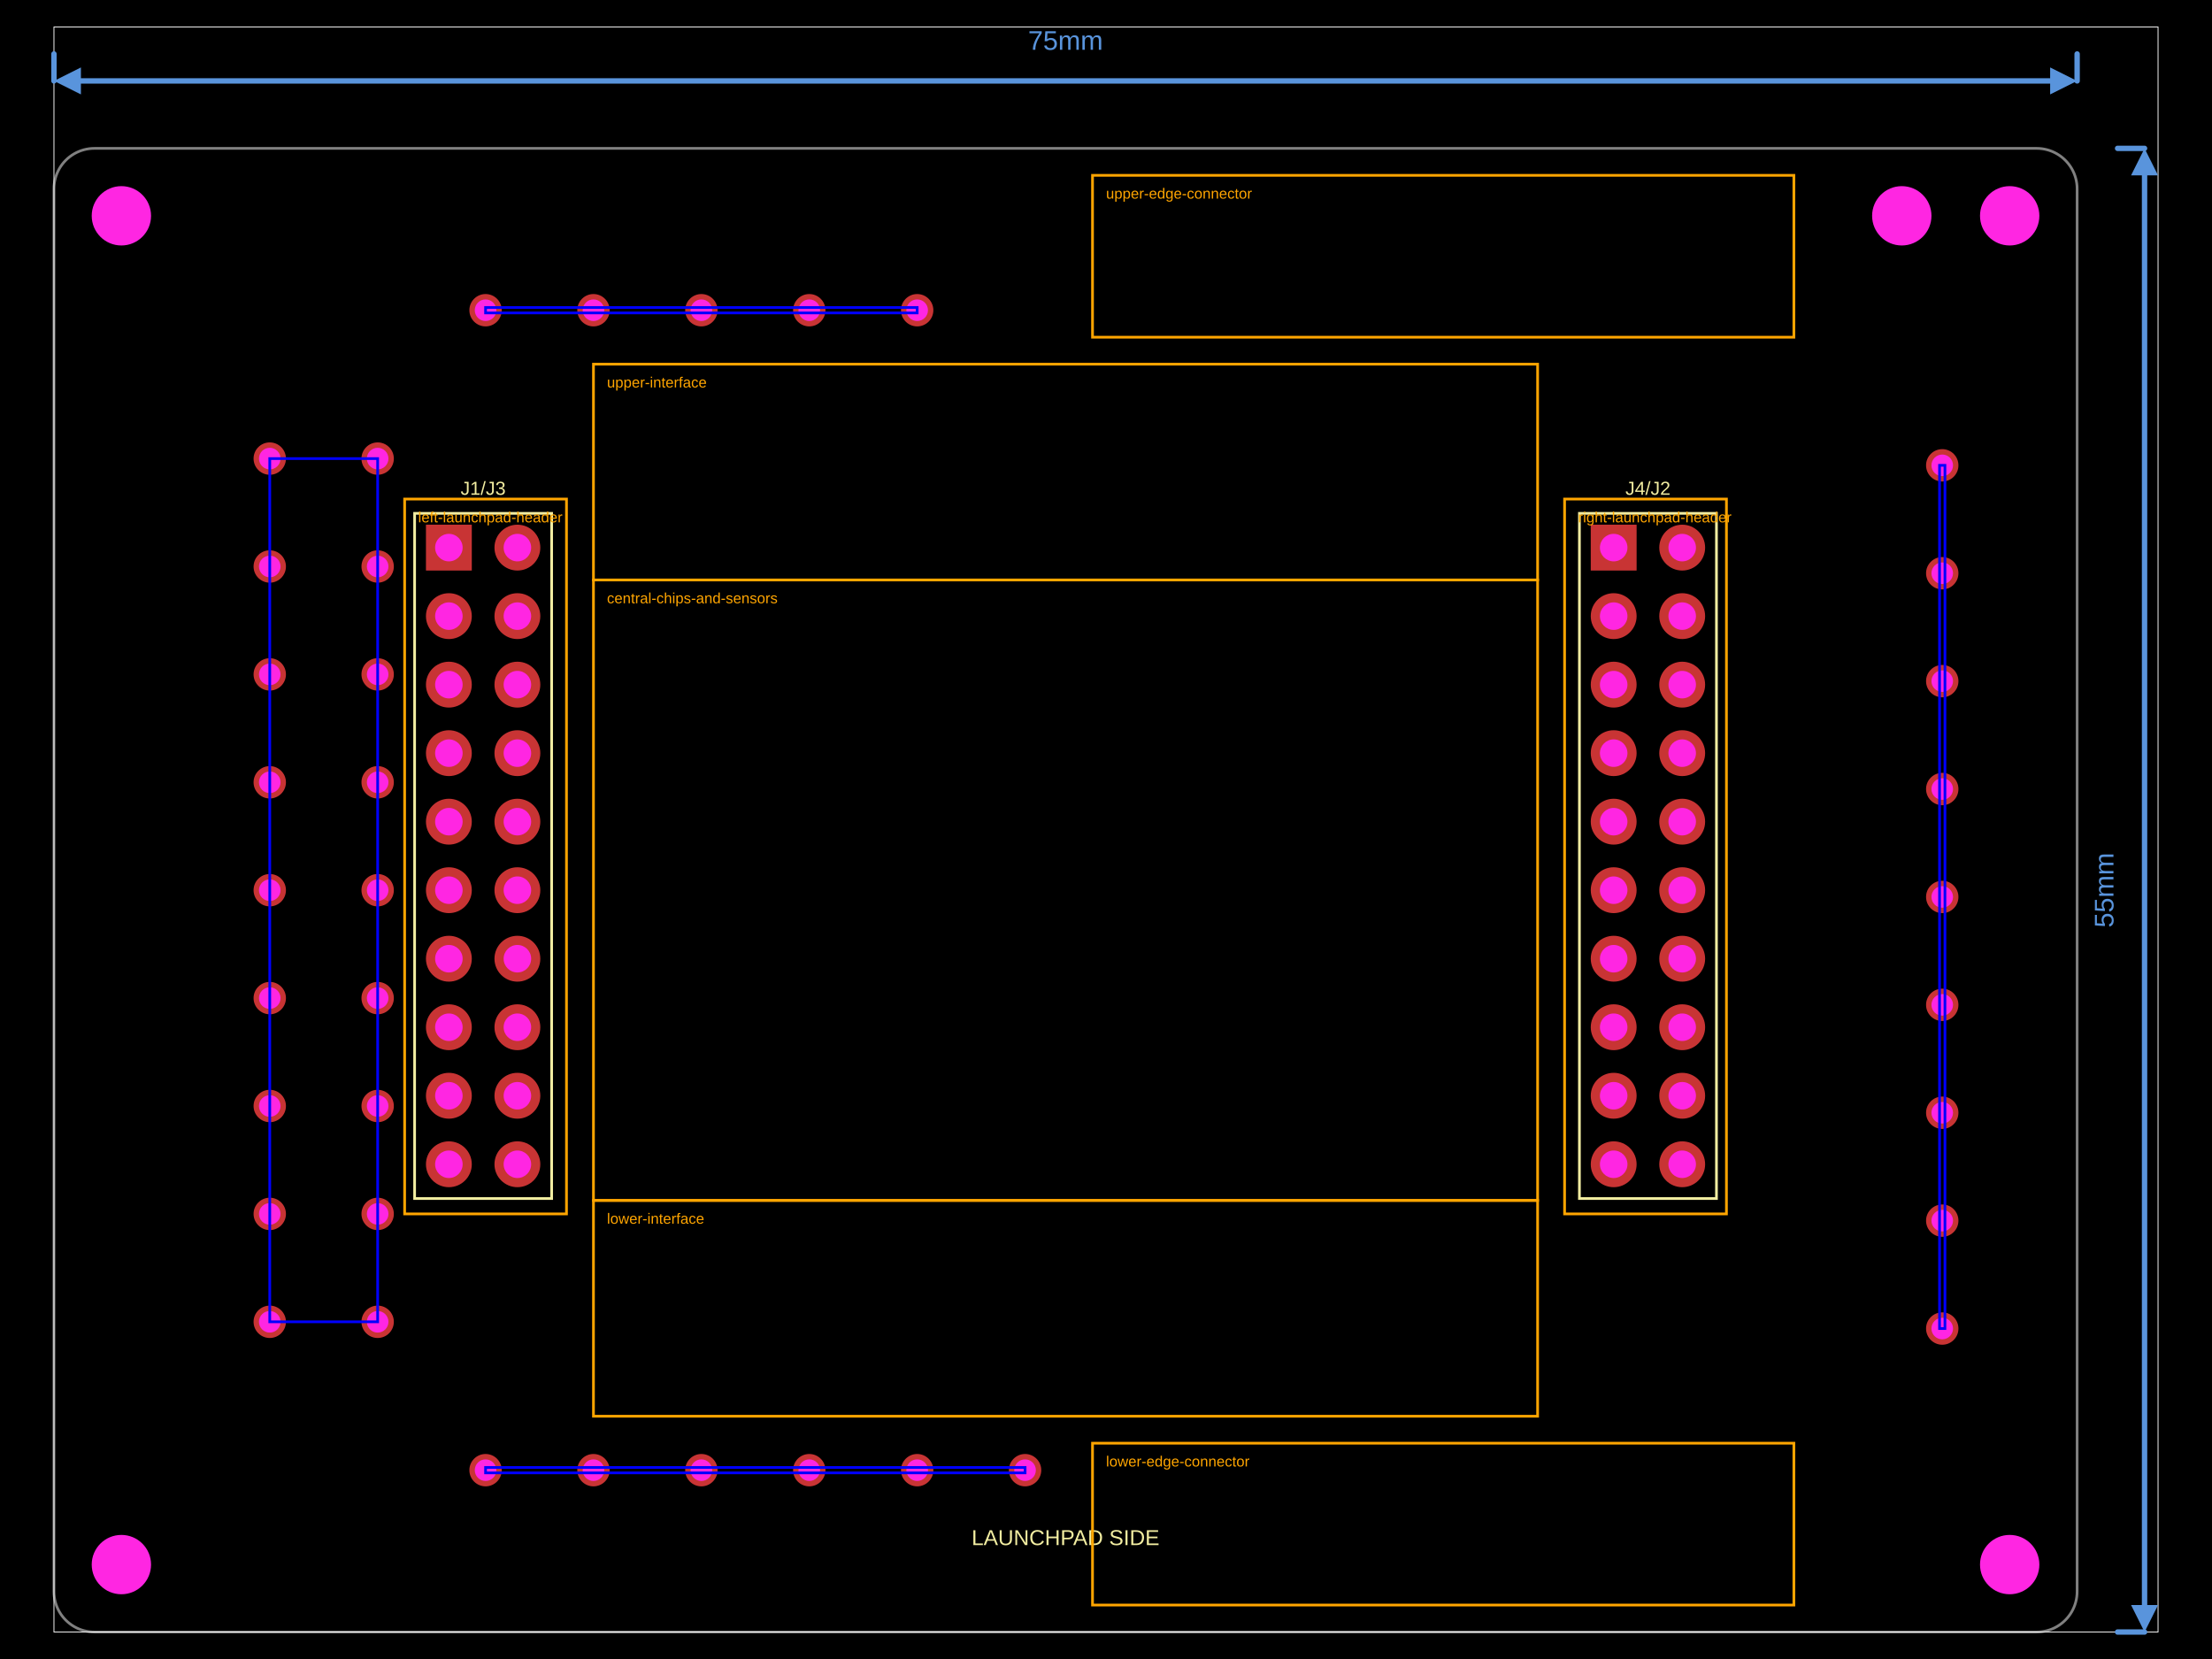
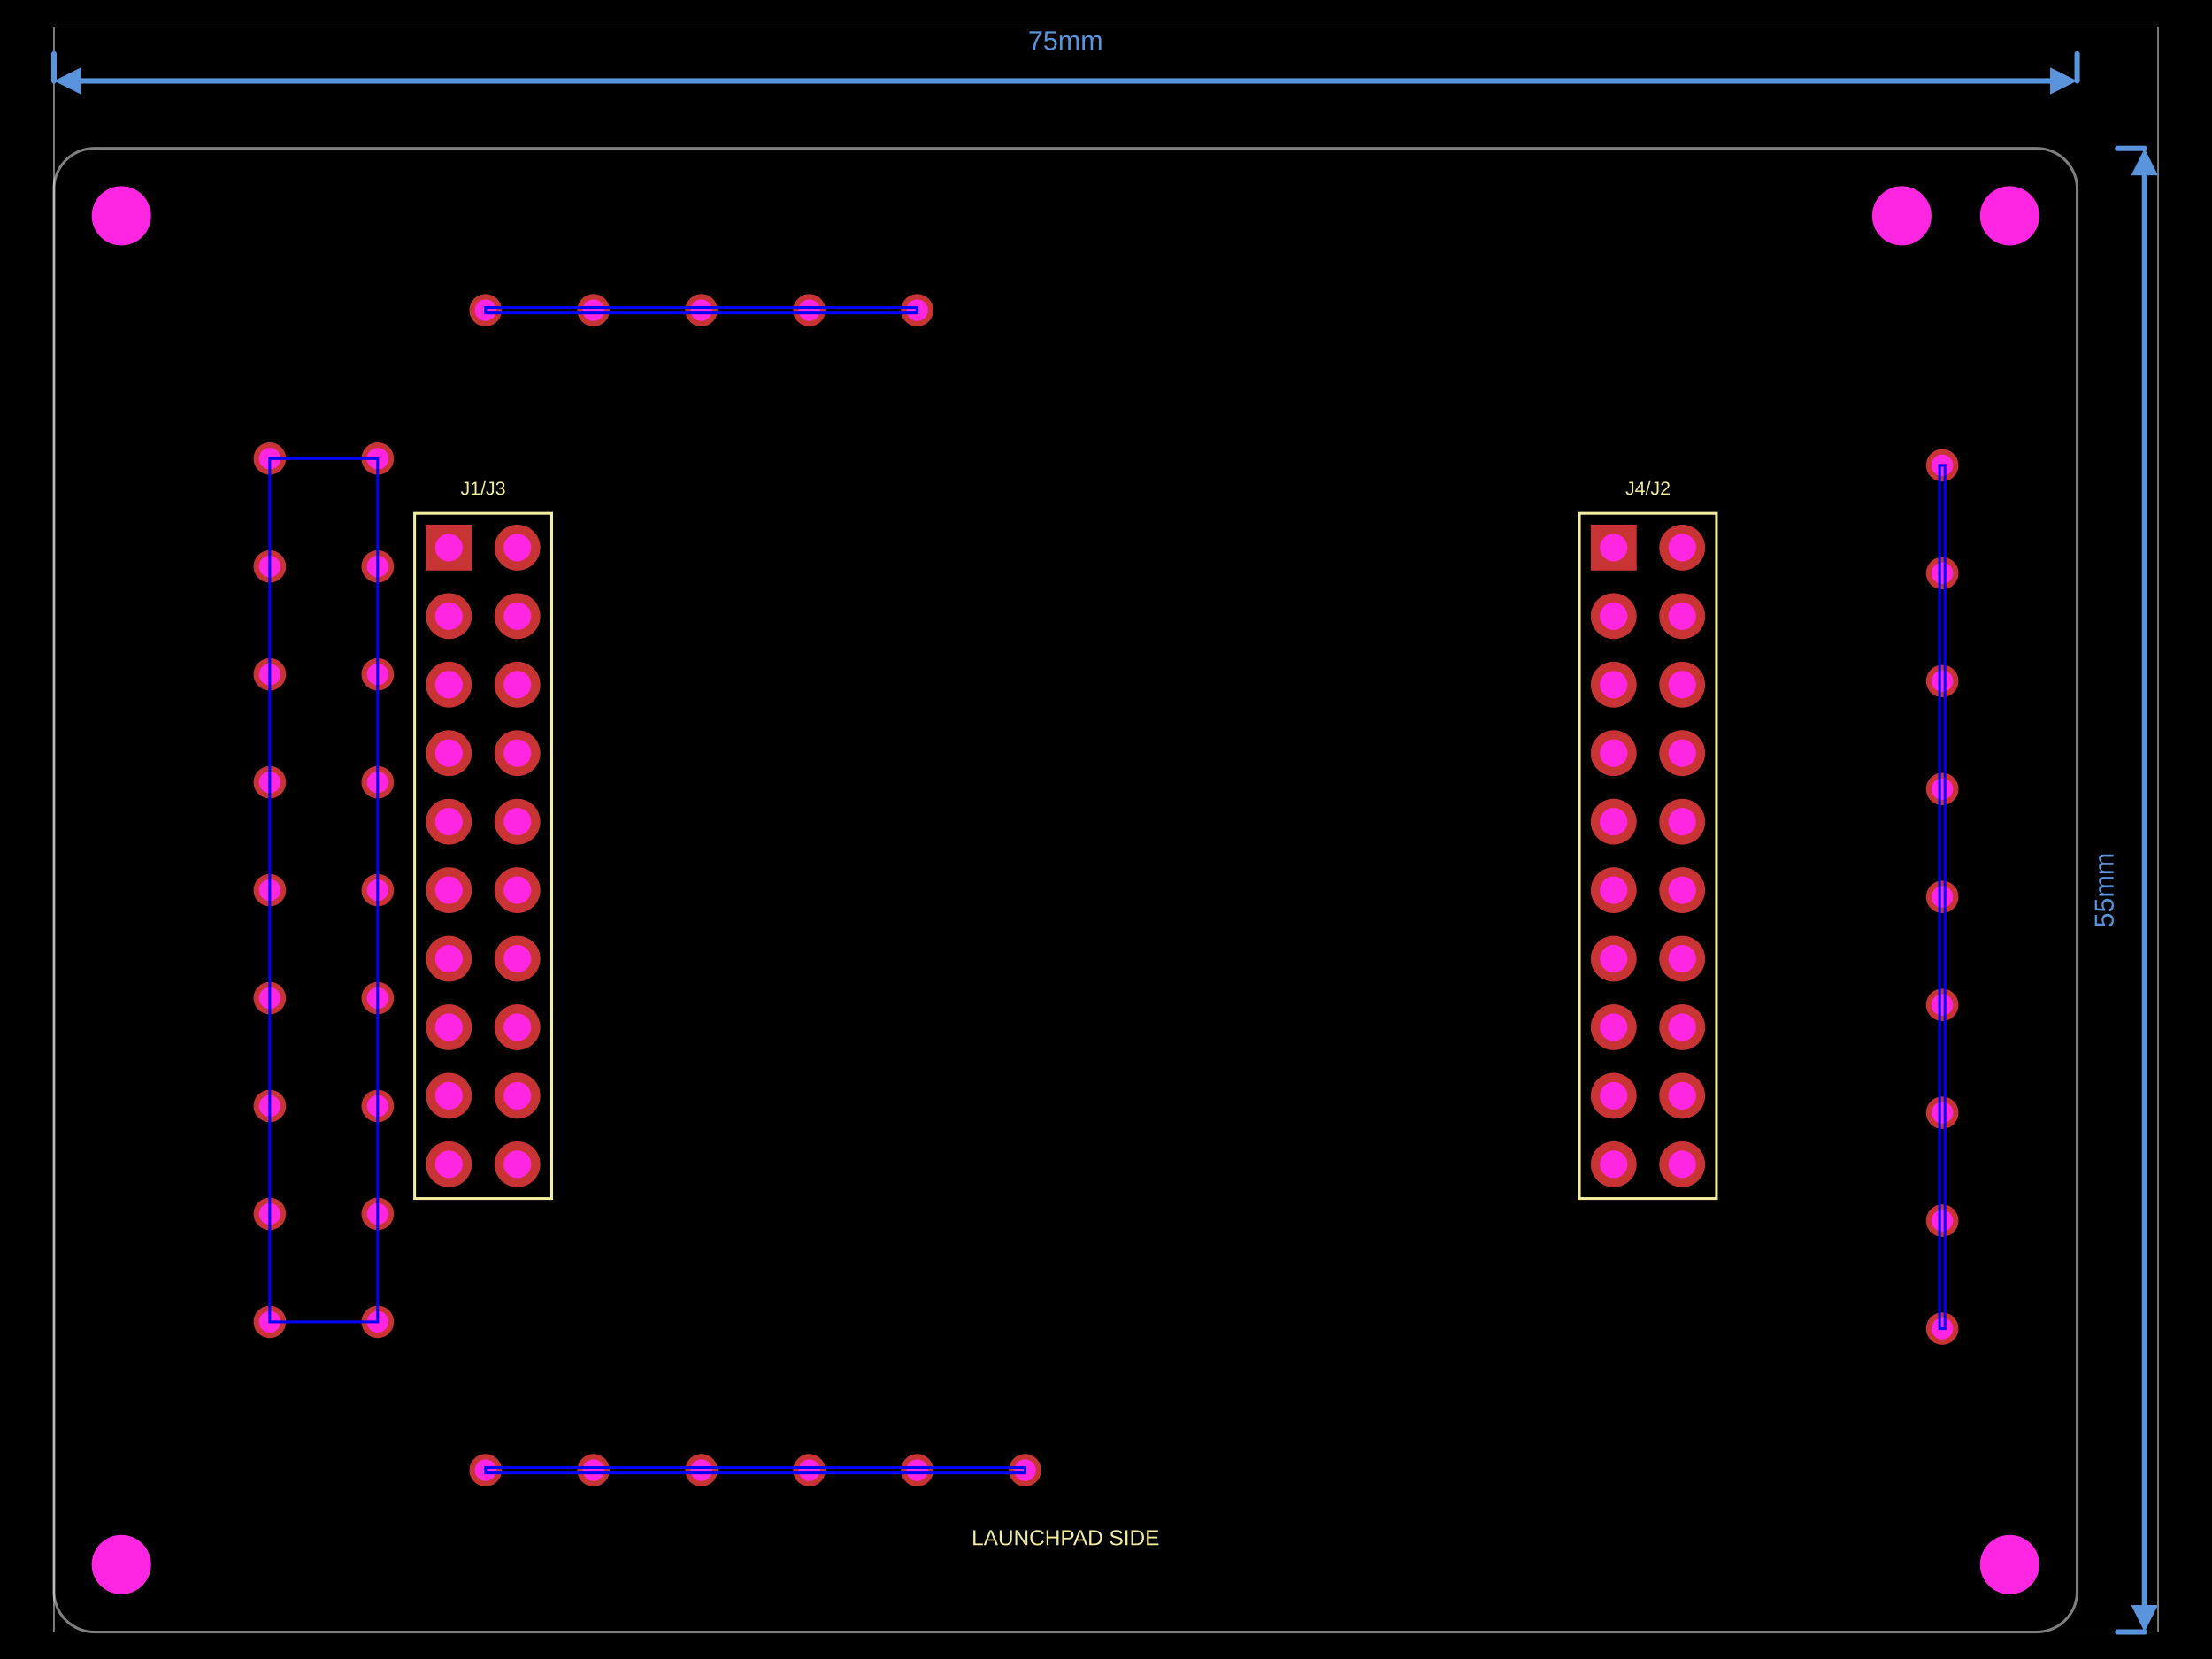
<svg xmlns="http://www.w3.org/2000/svg" width="800" height="600">
  <style />
  <rect class="boundary" x="0" y="0" fill="#000" width="800" height="600" data-type="pcb_background" data-pcb-layer="global" />
  <rect class="pcb-boundary" fill="none" stroke="#fff" stroke-width="0.3" x="19.512" y="9.756" width="760.976" height="580.488" data-type="pcb_boundary" data-pcb-layer="global" />
  <path class="pcb-board" d="M 34.146 590.244 L 736.585 590.244 L 737.542 590.213 L 738.496 590.119 L 739.44 589.963 L 740.373 589.745 L 741.289 589.467 L 742.186 589.13 L 743.058 588.735 L 743.902 588.283 L 744.716 587.778 L 745.494 587.22 L 746.234 586.612 L 746.933 585.958 L 747.588 585.259 L 748.195 584.518 L 748.753 583.74 L 749.259 582.927 L 749.71 582.082 L 750.106 581.21 L 750.443 580.314 L 750.721 579.397 L 750.938 578.465 L 751.094 577.52 L 751.188 576.567 L 751.22 575.61 L 751.22 68.293 L 751.188 67.336 L 751.094 66.383 L 750.938 65.438 L 750.721 64.505 L 750.443 63.589 L 750.106 62.692 L 749.71 61.82 L 749.259 60.976 L 748.753 60.162 L 748.195 59.384 L 747.588 58.644 L 746.933 57.945 L 746.234 57.29 L 745.494 56.683 L 744.716 56.125 L 743.902 55.619 L 743.058 55.168 L 742.186 54.772 L 741.289 54.435 L 740.373 54.157 L 739.44 53.94 L 738.496 53.784 L 737.542 53.69 L 736.585 53.659 L 34.146 53.659 L 33.189 53.69 L 32.236 53.784 L 31.291 53.94 L 30.359 54.157 L 29.442 54.435 L 28.546 54.772 L 27.674 55.168 L 26.829 55.619 L 26.016 56.125 L 25.238 56.683 L 24.497 57.29 L 23.798 57.945 L 23.144 58.644 L 22.536 59.384 L 21.978 60.162 L 21.473 60.976 L 21.021 61.82 L 20.626 62.692 L 20.289 63.589 L 20.011 64.505 L 19.793 65.438 L 19.637 66.383 L 19.544 67.336 L 19.512 68.293 L 19.512 575.61 L 19.544 576.567 L 19.637 577.52 L 19.793 578.465 L 20.011 579.397 L 20.289 580.314 L 20.626 581.21 L 21.021 582.082 L 21.473 582.927 L 21.978 583.74 L 22.536 584.518 L 23.144 585.259 L 23.798 585.958 L 24.497 586.612 L 25.238 587.22 L 26.016 587.778 L 26.829 588.283 L 27.674 588.735 L 28.546 589.13 L 29.442 589.467 L 30.359 589.745 L 31.291 589.963 L 32.236 590.119 L 33.189 590.213 L 34.146 590.244 Z" fill="none" stroke="rgba(255, 255, 255, 0.5)" stroke-width="0.976" data-type="pcb_board" data-pcb-layer="board" />
  <rect x="149.951" y="185.659" width="49.561" height="247.805" class="pcb-silkscreen-rect pcb-silkscreen-top" data-pcb-silkscreen-rect-id="pcb_silkscreen_rect_0" data-type="pcb_silkscreen_rect" data-pcb-layer="top" fill="none" stroke="#f2eda1" stroke-width="0.976" />
  <circle cx="162.341" cy="198.049" r="2.927" class="pcb-silkscreen-circle pcb-silkscreen-top" fill="none" stroke="#f2eda1" stroke-width="0.976" data-pcb-silkscreen-circle-id="pcb_silkscreen_circle_0" data-type="pcb_silkscreen_circle" data-pcb-layer="top" />
  <rect x="571.22" y="185.659" width="49.561" height="247.805" class="pcb-silkscreen-rect pcb-silkscreen-top" data-pcb-silkscreen-rect-id="pcb_silkscreen_rect_1" data-type="pcb_silkscreen_rect" data-pcb-layer="top" fill="none" stroke="#f2eda1" stroke-width="0.976" />
  <circle cx="583.61" cy="198.049" r="2.927" class="pcb-silkscreen-circle pcb-silkscreen-top" fill="none" stroke="#f2eda1" stroke-width="0.976" data-pcb-silkscreen-circle-id="pcb_silkscreen_circle_1" data-type="pcb_silkscreen_circle" data-pcb-layer="top" />
  <text x="0" y="0" dx="0" dy="0" fill="#f2eda1" font-family="Arial, sans-serif" font-size="7.805" text-anchor="middle" dominant-baseline="central" transform="matrix(1,0,0,1,385.3659,556.0976)" class="pcb-silkscreen-text pcb-silkscreen-top" data-pcb-silkscreen-text-id="pcb_silkscreen_text_0" stroke="none" data-type="pcb_silkscreen_text" data-pcb-layer="top">LAUNCHPAD SIDE</text>
  <text x="0" y="0" dx="0" dy="0" fill="#f2eda1" font-family="Arial, sans-serif" font-size="6.829" text-anchor="middle" dominant-baseline="central" transform="matrix(1,0,0,1,174.7317,176.5854)" class="pcb-silkscreen-text pcb-silkscreen-top" data-pcb-silkscreen-text-id="pcb_silkscreen_text_1" stroke="none" data-type="pcb_silkscreen_text" data-pcb-layer="top">J1/J3</text>
  <text x="0" y="0" dx="0" dy="0" fill="#f2eda1" font-family="Arial, sans-serif" font-size="6.829" text-anchor="middle" dominant-baseline="central" transform="matrix(1,0,0,1,596,176.5854)" class="pcb-silkscreen-text pcb-silkscreen-top" data-pcb-silkscreen-text-id="pcb_silkscreen_text_2" stroke="none" data-type="pcb_silkscreen_text" data-pcb-layer="top">J4/J2</text>
  <g data-type="pcb_plated_hole" data-pcb-layer="through" data-pad-name="J_LAUNCHPAD_LEFT.J1_1">
    <rect class="pcb-hole-outer-pad" fill="rgb(200, 52, 52)" x="154.049" y="189.756" width="16.585" height="16.585" data-type="pcb_plated_hole" data-pcb-layer="top" />
    <circle class="pcb-hole-inner" fill="#FF26E2" cx="162.341" cy="198.049" r="4.976" data-type="pcb_plated_hole_drill" data-pcb-layer="drill" />
  </g>
  <g data-type="pcb_plated_hole" data-pcb-layer="through" data-pad-name="J_LAUNCHPAD_LEFT.J3_1">
    <circle class="pcb-hole-outer" fill="rgb(200, 52, 52)" cx="187.122" cy="198.049" r="8.293" data-type="pcb_plated_hole" data-pcb-layer="top" />
    <circle class="pcb-hole-inner" fill="#FF26E2" cx="187.122" cy="198.049" r="4.976" data-type="pcb_plated_hole_drill" data-pcb-layer="drill" />
  </g>
  <g data-type="pcb_plated_hole" data-pcb-layer="through" data-pad-name="J_LAUNCHPAD_LEFT.J1_2">
    <circle class="pcb-hole-outer" fill="rgb(200, 52, 52)" cx="162.341" cy="222.829" r="8.293" data-type="pcb_plated_hole" data-pcb-layer="top" />
    <circle class="pcb-hole-inner" fill="#FF26E2" cx="162.341" cy="222.829" r="4.976" data-type="pcb_plated_hole_drill" data-pcb-layer="drill" />
  </g>
  <g data-type="pcb_plated_hole" data-pcb-layer="through" data-pad-name="J_LAUNCHPAD_LEFT.J3_2">
    <circle class="pcb-hole-outer" fill="rgb(200, 52, 52)" cx="187.122" cy="222.829" r="8.293" data-type="pcb_plated_hole" data-pcb-layer="top" />
    <circle class="pcb-hole-inner" fill="#FF26E2" cx="187.122" cy="222.829" r="4.976" data-type="pcb_plated_hole_drill" data-pcb-layer="drill" />
  </g>
  <g data-type="pcb_plated_hole" data-pcb-layer="through" data-pad-name="J_LAUNCHPAD_LEFT.J1_3">
    <circle class="pcb-hole-outer" fill="rgb(200, 52, 52)" cx="162.341" cy="247.61" r="8.293" data-type="pcb_plated_hole" data-pcb-layer="top" />
    <circle class="pcb-hole-inner" fill="#FF26E2" cx="162.341" cy="247.61" r="4.976" data-type="pcb_plated_hole_drill" data-pcb-layer="drill" />
  </g>
  <g data-type="pcb_plated_hole" data-pcb-layer="through" data-pad-name="J_LAUNCHPAD_LEFT.J3_3">
    <circle class="pcb-hole-outer" fill="rgb(200, 52, 52)" cx="187.122" cy="247.61" r="8.293" data-type="pcb_plated_hole" data-pcb-layer="top" />
    <circle class="pcb-hole-inner" fill="#FF26E2" cx="187.122" cy="247.61" r="4.976" data-type="pcb_plated_hole_drill" data-pcb-layer="drill" />
  </g>
  <g data-type="pcb_plated_hole" data-pcb-layer="through" data-pad-name="J_LAUNCHPAD_LEFT.J1_4">
    <circle class="pcb-hole-outer" fill="rgb(200, 52, 52)" cx="162.341" cy="272.39" r="8.293" data-type="pcb_plated_hole" data-pcb-layer="top" />
    <circle class="pcb-hole-inner" fill="#FF26E2" cx="162.341" cy="272.39" r="4.976" data-type="pcb_plated_hole_drill" data-pcb-layer="drill" />
  </g>
  <g data-type="pcb_plated_hole" data-pcb-layer="through" data-pad-name="J_LAUNCHPAD_LEFT.J3_4">
    <circle class="pcb-hole-outer" fill="rgb(200, 52, 52)" cx="187.122" cy="272.39" r="8.293" data-type="pcb_plated_hole" data-pcb-layer="top" />
    <circle class="pcb-hole-inner" fill="#FF26E2" cx="187.122" cy="272.39" r="4.976" data-type="pcb_plated_hole_drill" data-pcb-layer="drill" />
  </g>
  <g data-type="pcb_plated_hole" data-pcb-layer="through" data-pad-name="J_LAUNCHPAD_LEFT.J1_5">
    <circle class="pcb-hole-outer" fill="rgb(200, 52, 52)" cx="162.341" cy="297.171" r="8.293" data-type="pcb_plated_hole" data-pcb-layer="top" />
    <circle class="pcb-hole-inner" fill="#FF26E2" cx="162.341" cy="297.171" r="4.976" data-type="pcb_plated_hole_drill" data-pcb-layer="drill" />
  </g>
  <g data-type="pcb_plated_hole" data-pcb-layer="through" data-pad-name="J_LAUNCHPAD_LEFT.J3_5">
    <circle class="pcb-hole-outer" fill="rgb(200, 52, 52)" cx="187.122" cy="297.171" r="8.293" data-type="pcb_plated_hole" data-pcb-layer="top" />
    <circle class="pcb-hole-inner" fill="#FF26E2" cx="187.122" cy="297.171" r="4.976" data-type="pcb_plated_hole_drill" data-pcb-layer="drill" />
  </g>
  <g data-type="pcb_plated_hole" data-pcb-layer="through" data-pad-name="J_LAUNCHPAD_LEFT.J1_6">
    <circle class="pcb-hole-outer" fill="rgb(200, 52, 52)" cx="162.341" cy="321.951" r="8.293" data-type="pcb_plated_hole" data-pcb-layer="top" />
    <circle class="pcb-hole-inner" fill="#FF26E2" cx="162.341" cy="321.951" r="4.976" data-type="pcb_plated_hole_drill" data-pcb-layer="drill" />
  </g>
  <g data-type="pcb_plated_hole" data-pcb-layer="through" data-pad-name="J_LAUNCHPAD_LEFT.J3_6">
    <circle class="pcb-hole-outer" fill="rgb(200, 52, 52)" cx="187.122" cy="321.951" r="8.293" data-type="pcb_plated_hole" data-pcb-layer="top" />
    <circle class="pcb-hole-inner" fill="#FF26E2" cx="187.122" cy="321.951" r="4.976" data-type="pcb_plated_hole_drill" data-pcb-layer="drill" />
  </g>
  <g data-type="pcb_plated_hole" data-pcb-layer="through" data-pad-name="J_LAUNCHPAD_LEFT.J1_7">
    <circle class="pcb-hole-outer" fill="rgb(200, 52, 52)" cx="162.341" cy="346.732" r="8.293" data-type="pcb_plated_hole" data-pcb-layer="top" />
    <circle class="pcb-hole-inner" fill="#FF26E2" cx="162.341" cy="346.732" r="4.976" data-type="pcb_plated_hole_drill" data-pcb-layer="drill" />
  </g>
  <g data-type="pcb_plated_hole" data-pcb-layer="through" data-pad-name="J_LAUNCHPAD_LEFT.J3_7">
    <circle class="pcb-hole-outer" fill="rgb(200, 52, 52)" cx="187.122" cy="346.732" r="8.293" data-type="pcb_plated_hole" data-pcb-layer="top" />
    <circle class="pcb-hole-inner" fill="#FF26E2" cx="187.122" cy="346.732" r="4.976" data-type="pcb_plated_hole_drill" data-pcb-layer="drill" />
  </g>
  <g data-type="pcb_plated_hole" data-pcb-layer="through" data-pad-name="J_LAUNCHPAD_LEFT.J1_8">
    <circle class="pcb-hole-outer" fill="rgb(200, 52, 52)" cx="162.341" cy="371.512" r="8.293" data-type="pcb_plated_hole" data-pcb-layer="top" />
    <circle class="pcb-hole-inner" fill="#FF26E2" cx="162.341" cy="371.512" r="4.976" data-type="pcb_plated_hole_drill" data-pcb-layer="drill" />
  </g>
  <g data-type="pcb_plated_hole" data-pcb-layer="through" data-pad-name="J_LAUNCHPAD_LEFT.J3_8">
    <circle class="pcb-hole-outer" fill="rgb(200, 52, 52)" cx="187.122" cy="371.512" r="8.293" data-type="pcb_plated_hole" data-pcb-layer="top" />
    <circle class="pcb-hole-inner" fill="#FF26E2" cx="187.122" cy="371.512" r="4.976" data-type="pcb_plated_hole_drill" data-pcb-layer="drill" />
  </g>
  <g data-type="pcb_plated_hole" data-pcb-layer="through" data-pad-name="J_LAUNCHPAD_LEFT.J1_9">
    <circle class="pcb-hole-outer" fill="rgb(200, 52, 52)" cx="162.341" cy="396.293" r="8.293" data-type="pcb_plated_hole" data-pcb-layer="top" />
    <circle class="pcb-hole-inner" fill="#FF26E2" cx="162.341" cy="396.293" r="4.976" data-type="pcb_plated_hole_drill" data-pcb-layer="drill" />
  </g>
  <g data-type="pcb_plated_hole" data-pcb-layer="through" data-pad-name="J_LAUNCHPAD_LEFT.J3_9">
    <circle class="pcb-hole-outer" fill="rgb(200, 52, 52)" cx="187.122" cy="396.293" r="8.293" data-type="pcb_plated_hole" data-pcb-layer="top" />
    <circle class="pcb-hole-inner" fill="#FF26E2" cx="187.122" cy="396.293" r="4.976" data-type="pcb_plated_hole_drill" data-pcb-layer="drill" />
  </g>
  <g data-type="pcb_plated_hole" data-pcb-layer="through" data-pad-name="J_LAUNCHPAD_LEFT.J1_10">
    <circle class="pcb-hole-outer" fill="rgb(200, 52, 52)" cx="162.341" cy="421.073" r="8.293" data-type="pcb_plated_hole" data-pcb-layer="top" />
    <circle class="pcb-hole-inner" fill="#FF26E2" cx="162.341" cy="421.073" r="4.976" data-type="pcb_plated_hole_drill" data-pcb-layer="drill" />
  </g>
  <g data-type="pcb_plated_hole" data-pcb-layer="through" data-pad-name="J_LAUNCHPAD_LEFT.J3_10">
    <circle class="pcb-hole-outer" fill="rgb(200, 52, 52)" cx="187.122" cy="421.073" r="8.293" data-type="pcb_plated_hole" data-pcb-layer="top" />
    <circle class="pcb-hole-inner" fill="#FF26E2" cx="187.122" cy="421.073" r="4.976" data-type="pcb_plated_hole_drill" data-pcb-layer="drill" />
  </g>
  <g data-type="pcb_plated_hole" data-pcb-layer="through" data-pad-name="J_LAUNCHPAD_RIGHT.J4_20">
    <rect class="pcb-hole-outer-pad" fill="rgb(200, 52, 52)" x="575.317" y="189.756" width="16.585" height="16.585" data-type="pcb_plated_hole" data-pcb-layer="top" />
    <circle class="pcb-hole-inner" fill="#FF26E2" cx="583.61" cy="198.049" r="4.976" data-type="pcb_plated_hole_drill" data-pcb-layer="drill" />
  </g>
  <g data-type="pcb_plated_hole" data-pcb-layer="through" data-pad-name="J_LAUNCHPAD_RIGHT.J2_20">
    <circle class="pcb-hole-outer" fill="rgb(200, 52, 52)" cx="608.39" cy="198.049" r="8.293" data-type="pcb_plated_hole" data-pcb-layer="top" />
    <circle class="pcb-hole-inner" fill="#FF26E2" cx="608.39" cy="198.049" r="4.976" data-type="pcb_plated_hole_drill" data-pcb-layer="drill" />
  </g>
  <g data-type="pcb_plated_hole" data-pcb-layer="through" data-pad-name="J_LAUNCHPAD_RIGHT.J4_19">
    <circle class="pcb-hole-outer" fill="rgb(200, 52, 52)" cx="583.61" cy="222.829" r="8.293" data-type="pcb_plated_hole" data-pcb-layer="top" />
    <circle class="pcb-hole-inner" fill="#FF26E2" cx="583.61" cy="222.829" r="4.976" data-type="pcb_plated_hole_drill" data-pcb-layer="drill" />
  </g>
  <g data-type="pcb_plated_hole" data-pcb-layer="through" data-pad-name="J_LAUNCHPAD_RIGHT.J2_19">
    <circle class="pcb-hole-outer" fill="rgb(200, 52, 52)" cx="608.39" cy="222.829" r="8.293" data-type="pcb_plated_hole" data-pcb-layer="top" />
    <circle class="pcb-hole-inner" fill="#FF26E2" cx="608.39" cy="222.829" r="4.976" data-type="pcb_plated_hole_drill" data-pcb-layer="drill" />
  </g>
  <g data-type="pcb_plated_hole" data-pcb-layer="through" data-pad-name="J_LAUNCHPAD_RIGHT.J4_18">
    <circle class="pcb-hole-outer" fill="rgb(200, 52, 52)" cx="583.61" cy="247.61" r="8.293" data-type="pcb_plated_hole" data-pcb-layer="top" />
    <circle class="pcb-hole-inner" fill="#FF26E2" cx="583.61" cy="247.61" r="4.976" data-type="pcb_plated_hole_drill" data-pcb-layer="drill" />
  </g>
  <g data-type="pcb_plated_hole" data-pcb-layer="through" data-pad-name="J_LAUNCHPAD_RIGHT.J2_18">
    <circle class="pcb-hole-outer" fill="rgb(200, 52, 52)" cx="608.39" cy="247.61" r="8.293" data-type="pcb_plated_hole" data-pcb-layer="top" />
    <circle class="pcb-hole-inner" fill="#FF26E2" cx="608.39" cy="247.61" r="4.976" data-type="pcb_plated_hole_drill" data-pcb-layer="drill" />
  </g>
  <g data-type="pcb_plated_hole" data-pcb-layer="through" data-pad-name="J_LAUNCHPAD_RIGHT.J4_17">
    <circle class="pcb-hole-outer" fill="rgb(200, 52, 52)" cx="583.61" cy="272.39" r="8.293" data-type="pcb_plated_hole" data-pcb-layer="top" />
    <circle class="pcb-hole-inner" fill="#FF26E2" cx="583.61" cy="272.39" r="4.976" data-type="pcb_plated_hole_drill" data-pcb-layer="drill" />
  </g>
  <g data-type="pcb_plated_hole" data-pcb-layer="through" data-pad-name="J_LAUNCHPAD_RIGHT.J2_17">
    <circle class="pcb-hole-outer" fill="rgb(200, 52, 52)" cx="608.39" cy="272.39" r="8.293" data-type="pcb_plated_hole" data-pcb-layer="top" />
    <circle class="pcb-hole-inner" fill="#FF26E2" cx="608.39" cy="272.39" r="4.976" data-type="pcb_plated_hole_drill" data-pcb-layer="drill" />
  </g>
  <g data-type="pcb_plated_hole" data-pcb-layer="through" data-pad-name="J_LAUNCHPAD_RIGHT.J4_16">
    <circle class="pcb-hole-outer" fill="rgb(200, 52, 52)" cx="583.61" cy="297.171" r="8.293" data-type="pcb_plated_hole" data-pcb-layer="top" />
    <circle class="pcb-hole-inner" fill="#FF26E2" cx="583.61" cy="297.171" r="4.976" data-type="pcb_plated_hole_drill" data-pcb-layer="drill" />
  </g>
  <g data-type="pcb_plated_hole" data-pcb-layer="through" data-pad-name="J_LAUNCHPAD_RIGHT.J2_16">
    <circle class="pcb-hole-outer" fill="rgb(200, 52, 52)" cx="608.39" cy="297.171" r="8.293" data-type="pcb_plated_hole" data-pcb-layer="top" />
    <circle class="pcb-hole-inner" fill="#FF26E2" cx="608.39" cy="297.171" r="4.976" data-type="pcb_plated_hole_drill" data-pcb-layer="drill" />
  </g>
  <g data-type="pcb_plated_hole" data-pcb-layer="through" data-pad-name="J_LAUNCHPAD_RIGHT.J4_15">
    <circle class="pcb-hole-outer" fill="rgb(200, 52, 52)" cx="583.61" cy="321.951" r="8.293" data-type="pcb_plated_hole" data-pcb-layer="top" />
    <circle class="pcb-hole-inner" fill="#FF26E2" cx="583.61" cy="321.951" r="4.976" data-type="pcb_plated_hole_drill" data-pcb-layer="drill" />
  </g>
  <g data-type="pcb_plated_hole" data-pcb-layer="through" data-pad-name="J_LAUNCHPAD_RIGHT.J2_15">
    <circle class="pcb-hole-outer" fill="rgb(200, 52, 52)" cx="608.39" cy="321.951" r="8.293" data-type="pcb_plated_hole" data-pcb-layer="top" />
    <circle class="pcb-hole-inner" fill="#FF26E2" cx="608.39" cy="321.951" r="4.976" data-type="pcb_plated_hole_drill" data-pcb-layer="drill" />
  </g>
  <g data-type="pcb_plated_hole" data-pcb-layer="through" data-pad-name="J_LAUNCHPAD_RIGHT.J4_14">
    <circle class="pcb-hole-outer" fill="rgb(200, 52, 52)" cx="583.61" cy="346.732" r="8.293" data-type="pcb_plated_hole" data-pcb-layer="top" />
    <circle class="pcb-hole-inner" fill="#FF26E2" cx="583.61" cy="346.732" r="4.976" data-type="pcb_plated_hole_drill" data-pcb-layer="drill" />
  </g>
  <g data-type="pcb_plated_hole" data-pcb-layer="through" data-pad-name="J_LAUNCHPAD_RIGHT.J2_14">
    <circle class="pcb-hole-outer" fill="rgb(200, 52, 52)" cx="608.39" cy="346.732" r="8.293" data-type="pcb_plated_hole" data-pcb-layer="top" />
    <circle class="pcb-hole-inner" fill="#FF26E2" cx="608.39" cy="346.732" r="4.976" data-type="pcb_plated_hole_drill" data-pcb-layer="drill" />
  </g>
  <g data-type="pcb_plated_hole" data-pcb-layer="through" data-pad-name="J_LAUNCHPAD_RIGHT.J4_13">
    <circle class="pcb-hole-outer" fill="rgb(200, 52, 52)" cx="583.61" cy="371.512" r="8.293" data-type="pcb_plated_hole" data-pcb-layer="top" />
    <circle class="pcb-hole-inner" fill="#FF26E2" cx="583.61" cy="371.512" r="4.976" data-type="pcb_plated_hole_drill" data-pcb-layer="drill" />
  </g>
  <g data-type="pcb_plated_hole" data-pcb-layer="through" data-pad-name="J_LAUNCHPAD_RIGHT.J2_13">
    <circle class="pcb-hole-outer" fill="rgb(200, 52, 52)" cx="608.39" cy="371.512" r="8.293" data-type="pcb_plated_hole" data-pcb-layer="top" />
    <circle class="pcb-hole-inner" fill="#FF26E2" cx="608.39" cy="371.512" r="4.976" data-type="pcb_plated_hole_drill" data-pcb-layer="drill" />
  </g>
  <g data-type="pcb_plated_hole" data-pcb-layer="through" data-pad-name="J_LAUNCHPAD_RIGHT.J4_12">
    <circle class="pcb-hole-outer" fill="rgb(200, 52, 52)" cx="583.61" cy="396.293" r="8.293" data-type="pcb_plated_hole" data-pcb-layer="top" />
    <circle class="pcb-hole-inner" fill="#FF26E2" cx="583.61" cy="396.293" r="4.976" data-type="pcb_plated_hole_drill" data-pcb-layer="drill" />
  </g>
  <g data-type="pcb_plated_hole" data-pcb-layer="through" data-pad-name="J_LAUNCHPAD_RIGHT.J2_12">
    <circle class="pcb-hole-outer" fill="rgb(200, 52, 52)" cx="608.39" cy="396.293" r="8.293" data-type="pcb_plated_hole" data-pcb-layer="top" />
    <circle class="pcb-hole-inner" fill="#FF26E2" cx="608.39" cy="396.293" r="4.976" data-type="pcb_plated_hole_drill" data-pcb-layer="drill" />
  </g>
  <g data-type="pcb_plated_hole" data-pcb-layer="through" data-pad-name="J_LAUNCHPAD_RIGHT.J4_11">
    <circle class="pcb-hole-outer" fill="rgb(200, 52, 52)" cx="583.61" cy="421.073" r="8.293" data-type="pcb_plated_hole" data-pcb-layer="top" />
    <circle class="pcb-hole-inner" fill="#FF26E2" cx="583.61" cy="421.073" r="4.976" data-type="pcb_plated_hole_drill" data-pcb-layer="drill" />
  </g>
  <g data-type="pcb_plated_hole" data-pcb-layer="through" data-pad-name="J_LAUNCHPAD_RIGHT.J2_11">
    <circle class="pcb-hole-outer" fill="rgb(200, 52, 52)" cx="608.39" cy="421.073" r="8.293" data-type="pcb_plated_hole" data-pcb-layer="top" />
    <circle class="pcb-hole-inner" fill="#FF26E2" cx="608.39" cy="421.073" r="4.976" data-type="pcb_plated_hole_drill" data-pcb-layer="drill" />
  </g>
  <g data-type="pcb_via" data-pcb-layer="through">
    <circle class="pcb-hole-outer" fill="rgb(200, 52, 52)" cx="97.561" cy="478.049" r="5.854" data-type="pcb_via" data-pcb-layer="top" />
    <circle class="pcb-hole-inner" fill="#FF26E2" cx="97.561" cy="478.049" r="3.902" data-type="pcb_via" data-pcb-layer="drill" />
  </g>
  <g data-type="pcb_via" data-pcb-layer="through">
    <circle class="pcb-hole-outer" fill="rgb(200, 52, 52)" cx="97.561" cy="439.024" r="5.854" data-type="pcb_via" data-pcb-layer="top" />
    <circle class="pcb-hole-inner" fill="#FF26E2" cx="97.561" cy="439.024" r="3.902" data-type="pcb_via" data-pcb-layer="drill" />
  </g>
  <g data-type="pcb_via" data-pcb-layer="through">
    <circle class="pcb-hole-outer" fill="rgb(200, 52, 52)" cx="97.561" cy="400" r="5.854" data-type="pcb_via" data-pcb-layer="top" />
    <circle class="pcb-hole-inner" fill="#FF26E2" cx="97.561" cy="400" r="3.902" data-type="pcb_via" data-pcb-layer="drill" />
  </g>
  <g data-type="pcb_via" data-pcb-layer="through">
    <circle class="pcb-hole-outer" fill="rgb(200, 52, 52)" cx="97.561" cy="360.976" r="5.854" data-type="pcb_via" data-pcb-layer="top" />
    <circle class="pcb-hole-inner" fill="#FF26E2" cx="97.561" cy="360.976" r="3.902" data-type="pcb_via" data-pcb-layer="drill" />
  </g>
  <g data-type="pcb_via" data-pcb-layer="through">
    <circle class="pcb-hole-outer" fill="rgb(200, 52, 52)" cx="97.561" cy="321.951" r="5.854" data-type="pcb_via" data-pcb-layer="top" />
    <circle class="pcb-hole-inner" fill="#FF26E2" cx="97.561" cy="321.951" r="3.902" data-type="pcb_via" data-pcb-layer="drill" />
  </g>
  <g data-type="pcb_via" data-pcb-layer="through">
    <circle class="pcb-hole-outer" fill="rgb(200, 52, 52)" cx="97.561" cy="282.927" r="5.854" data-type="pcb_via" data-pcb-layer="top" />
    <circle class="pcb-hole-inner" fill="#FF26E2" cx="97.561" cy="282.927" r="3.902" data-type="pcb_via" data-pcb-layer="drill" />
  </g>
  <g data-type="pcb_via" data-pcb-layer="through">
    <circle class="pcb-hole-outer" fill="rgb(200, 52, 52)" cx="97.561" cy="243.902" r="5.854" data-type="pcb_via" data-pcb-layer="top" />
    <circle class="pcb-hole-inner" fill="#FF26E2" cx="97.561" cy="243.902" r="3.902" data-type="pcb_via" data-pcb-layer="drill" />
  </g>
  <g data-type="pcb_via" data-pcb-layer="through">
    <circle class="pcb-hole-outer" fill="rgb(200, 52, 52)" cx="97.561" cy="204.878" r="5.854" data-type="pcb_via" data-pcb-layer="top" />
    <circle class="pcb-hole-inner" fill="#FF26E2" cx="97.561" cy="204.878" r="3.902" data-type="pcb_via" data-pcb-layer="drill" />
  </g>
  <g data-type="pcb_via" data-pcb-layer="through">
    <circle class="pcb-hole-outer" fill="rgb(200, 52, 52)" cx="97.561" cy="165.854" r="5.854" data-type="pcb_via" data-pcb-layer="top" />
    <circle class="pcb-hole-inner" fill="#FF26E2" cx="97.561" cy="165.854" r="3.902" data-type="pcb_via" data-pcb-layer="drill" />
  </g>
  <g data-type="pcb_via" data-pcb-layer="through">
    <circle class="pcb-hole-outer" fill="rgb(200, 52, 52)" cx="136.585" cy="478.049" r="5.854" data-type="pcb_via" data-pcb-layer="top" />
    <circle class="pcb-hole-inner" fill="#FF26E2" cx="136.585" cy="478.049" r="3.902" data-type="pcb_via" data-pcb-layer="drill" />
  </g>
  <g data-type="pcb_via" data-pcb-layer="through">
    <circle class="pcb-hole-outer" fill="rgb(200, 52, 52)" cx="136.585" cy="439.024" r="5.854" data-type="pcb_via" data-pcb-layer="top" />
    <circle class="pcb-hole-inner" fill="#FF26E2" cx="136.585" cy="439.024" r="3.902" data-type="pcb_via" data-pcb-layer="drill" />
  </g>
  <g data-type="pcb_via" data-pcb-layer="through">
    <circle class="pcb-hole-outer" fill="rgb(200, 52, 52)" cx="136.585" cy="400" r="5.854" data-type="pcb_via" data-pcb-layer="top" />
    <circle class="pcb-hole-inner" fill="#FF26E2" cx="136.585" cy="400" r="3.902" data-type="pcb_via" data-pcb-layer="drill" />
  </g>
  <g data-type="pcb_via" data-pcb-layer="through">
    <circle class="pcb-hole-outer" fill="rgb(200, 52, 52)" cx="136.585" cy="360.976" r="5.854" data-type="pcb_via" data-pcb-layer="top" />
    <circle class="pcb-hole-inner" fill="#FF26E2" cx="136.585" cy="360.976" r="3.902" data-type="pcb_via" data-pcb-layer="drill" />
  </g>
  <g data-type="pcb_via" data-pcb-layer="through">
    <circle class="pcb-hole-outer" fill="rgb(200, 52, 52)" cx="136.585" cy="321.951" r="5.854" data-type="pcb_via" data-pcb-layer="top" />
    <circle class="pcb-hole-inner" fill="#FF26E2" cx="136.585" cy="321.951" r="3.902" data-type="pcb_via" data-pcb-layer="drill" />
  </g>
  <g data-type="pcb_via" data-pcb-layer="through">
    <circle class="pcb-hole-outer" fill="rgb(200, 52, 52)" cx="136.585" cy="282.927" r="5.854" data-type="pcb_via" data-pcb-layer="top" />
    <circle class="pcb-hole-inner" fill="#FF26E2" cx="136.585" cy="282.927" r="3.902" data-type="pcb_via" data-pcb-layer="drill" />
  </g>
  <g data-type="pcb_via" data-pcb-layer="through">
    <circle class="pcb-hole-outer" fill="rgb(200, 52, 52)" cx="136.585" cy="243.902" r="5.854" data-type="pcb_via" data-pcb-layer="top" />
    <circle class="pcb-hole-inner" fill="#FF26E2" cx="136.585" cy="243.902" r="3.902" data-type="pcb_via" data-pcb-layer="drill" />
  </g>
  <g data-type="pcb_via" data-pcb-layer="through">
    <circle class="pcb-hole-outer" fill="rgb(200, 52, 52)" cx="136.585" cy="204.878" r="5.854" data-type="pcb_via" data-pcb-layer="top" />
    <circle class="pcb-hole-inner" fill="#FF26E2" cx="136.585" cy="204.878" r="3.902" data-type="pcb_via" data-pcb-layer="drill" />
  </g>
  <g data-type="pcb_via" data-pcb-layer="through">
    <circle class="pcb-hole-outer" fill="rgb(200, 52, 52)" cx="136.585" cy="165.854" r="5.854" data-type="pcb_via" data-pcb-layer="top" />
    <circle class="pcb-hole-inner" fill="#FF26E2" cx="136.585" cy="165.854" r="3.902" data-type="pcb_via" data-pcb-layer="drill" />
  </g>
  <g data-type="pcb_via" data-pcb-layer="through">
    <circle class="pcb-hole-outer" fill="rgb(200, 52, 52)" cx="175.61" cy="112.195" r="5.854" data-type="pcb_via" data-pcb-layer="top" />
    <circle class="pcb-hole-inner" fill="#FF26E2" cx="175.61" cy="112.195" r="3.902" data-type="pcb_via" data-pcb-layer="drill" />
  </g>
  <g data-type="pcb_via" data-pcb-layer="through">
    <circle class="pcb-hole-outer" fill="rgb(200, 52, 52)" cx="214.634" cy="112.195" r="5.854" data-type="pcb_via" data-pcb-layer="top" />
    <circle class="pcb-hole-inner" fill="#FF26E2" cx="214.634" cy="112.195" r="3.902" data-type="pcb_via" data-pcb-layer="drill" />
  </g>
  <g data-type="pcb_via" data-pcb-layer="through">
    <circle class="pcb-hole-outer" fill="rgb(200, 52, 52)" cx="253.659" cy="112.195" r="5.854" data-type="pcb_via" data-pcb-layer="top" />
    <circle class="pcb-hole-inner" fill="#FF26E2" cx="253.659" cy="112.195" r="3.902" data-type="pcb_via" data-pcb-layer="drill" />
  </g>
  <g data-type="pcb_via" data-pcb-layer="through">
    <circle class="pcb-hole-outer" fill="rgb(200, 52, 52)" cx="292.683" cy="112.195" r="5.854" data-type="pcb_via" data-pcb-layer="top" />
    <circle class="pcb-hole-inner" fill="#FF26E2" cx="292.683" cy="112.195" r="3.902" data-type="pcb_via" data-pcb-layer="drill" />
  </g>
  <g data-type="pcb_via" data-pcb-layer="through">
    <circle class="pcb-hole-outer" fill="rgb(200, 52, 52)" cx="331.707" cy="112.195" r="5.854" data-type="pcb_via" data-pcb-layer="top" />
    <circle class="pcb-hole-inner" fill="#FF26E2" cx="331.707" cy="112.195" r="3.902" data-type="pcb_via" data-pcb-layer="drill" />
  </g>
  <g data-type="pcb_via" data-pcb-layer="through">
    <circle class="pcb-hole-outer" fill="rgb(200, 52, 52)" cx="175.61" cy="531.707" r="5.854" data-type="pcb_via" data-pcb-layer="top" />
    <circle class="pcb-hole-inner" fill="#FF26E2" cx="175.61" cy="531.707" r="3.902" data-type="pcb_via" data-pcb-layer="drill" />
  </g>
  <g data-type="pcb_via" data-pcb-layer="through">
    <circle class="pcb-hole-outer" fill="rgb(200, 52, 52)" cx="214.634" cy="531.707" r="5.854" data-type="pcb_via" data-pcb-layer="top" />
    <circle class="pcb-hole-inner" fill="#FF26E2" cx="214.634" cy="531.707" r="3.902" data-type="pcb_via" data-pcb-layer="drill" />
  </g>
  <g data-type="pcb_via" data-pcb-layer="through">
    <circle class="pcb-hole-outer" fill="rgb(200, 52, 52)" cx="253.659" cy="531.707" r="5.854" data-type="pcb_via" data-pcb-layer="top" />
    <circle class="pcb-hole-inner" fill="#FF26E2" cx="253.659" cy="531.707" r="3.902" data-type="pcb_via" data-pcb-layer="drill" />
  </g>
  <g data-type="pcb_via" data-pcb-layer="through">
    <circle class="pcb-hole-outer" fill="rgb(200, 52, 52)" cx="292.683" cy="531.707" r="5.854" data-type="pcb_via" data-pcb-layer="top" />
    <circle class="pcb-hole-inner" fill="#FF26E2" cx="292.683" cy="531.707" r="3.902" data-type="pcb_via" data-pcb-layer="drill" />
  </g>
  <g data-type="pcb_via" data-pcb-layer="through">
    <circle class="pcb-hole-outer" fill="rgb(200, 52, 52)" cx="331.707" cy="531.707" r="5.854" data-type="pcb_via" data-pcb-layer="top" />
    <circle class="pcb-hole-inner" fill="#FF26E2" cx="331.707" cy="531.707" r="3.902" data-type="pcb_via" data-pcb-layer="drill" />
  </g>
  <g data-type="pcb_via" data-pcb-layer="through">
    <circle class="pcb-hole-outer" fill="rgb(200, 52, 52)" cx="370.732" cy="531.707" r="5.854" data-type="pcb_via" data-pcb-layer="top" />
    <circle class="pcb-hole-inner" fill="#FF26E2" cx="370.732" cy="531.707" r="3.902" data-type="pcb_via" data-pcb-layer="drill" />
  </g>
  <g data-type="pcb_via" data-pcb-layer="through">
    <circle class="pcb-hole-outer" fill="rgb(200, 52, 52)" cx="702.439" cy="480.488" r="5.854" data-type="pcb_via" data-pcb-layer="top" />
    <circle class="pcb-hole-inner" fill="#FF26E2" cx="702.439" cy="480.488" r="3.902" data-type="pcb_via" data-pcb-layer="drill" />
  </g>
  <g data-type="pcb_via" data-pcb-layer="through">
    <circle class="pcb-hole-outer" fill="rgb(200, 52, 52)" cx="702.439" cy="441.463" r="5.854" data-type="pcb_via" data-pcb-layer="top" />
    <circle class="pcb-hole-inner" fill="#FF26E2" cx="702.439" cy="441.463" r="3.902" data-type="pcb_via" data-pcb-layer="drill" />
  </g>
  <g data-type="pcb_via" data-pcb-layer="through">
    <circle class="pcb-hole-outer" fill="rgb(200, 52, 52)" cx="702.439" cy="402.439" r="5.854" data-type="pcb_via" data-pcb-layer="top" />
    <circle class="pcb-hole-inner" fill="#FF26E2" cx="702.439" cy="402.439" r="3.902" data-type="pcb_via" data-pcb-layer="drill" />
  </g>
  <g data-type="pcb_via" data-pcb-layer="through">
    <circle class="pcb-hole-outer" fill="rgb(200, 52, 52)" cx="702.439" cy="363.415" r="5.854" data-type="pcb_via" data-pcb-layer="top" />
    <circle class="pcb-hole-inner" fill="#FF26E2" cx="702.439" cy="363.415" r="3.902" data-type="pcb_via" data-pcb-layer="drill" />
  </g>
  <g data-type="pcb_via" data-pcb-layer="through">
    <circle class="pcb-hole-outer" fill="rgb(200, 52, 52)" cx="702.439" cy="324.39" r="5.854" data-type="pcb_via" data-pcb-layer="top" />
    <circle class="pcb-hole-inner" fill="#FF26E2" cx="702.439" cy="324.39" r="3.902" data-type="pcb_via" data-pcb-layer="drill" />
  </g>
  <g data-type="pcb_via" data-pcb-layer="through">
    <circle class="pcb-hole-outer" fill="rgb(200, 52, 52)" cx="702.439" cy="285.366" r="5.854" data-type="pcb_via" data-pcb-layer="top" />
    <circle class="pcb-hole-inner" fill="#FF26E2" cx="702.439" cy="285.366" r="3.902" data-type="pcb_via" data-pcb-layer="drill" />
  </g>
  <g data-type="pcb_via" data-pcb-layer="through">
    <circle class="pcb-hole-outer" fill="rgb(200, 52, 52)" cx="702.439" cy="246.341" r="5.854" data-type="pcb_via" data-pcb-layer="top" />
    <circle class="pcb-hole-inner" fill="#FF26E2" cx="702.439" cy="246.341" r="3.902" data-type="pcb_via" data-pcb-layer="drill" />
  </g>
  <g data-type="pcb_via" data-pcb-layer="through">
    <circle class="pcb-hole-outer" fill="rgb(200, 52, 52)" cx="702.439" cy="207.317" r="5.854" data-type="pcb_via" data-pcb-layer="top" />
    <circle class="pcb-hole-inner" fill="#FF26E2" cx="702.439" cy="207.317" r="3.902" data-type="pcb_via" data-pcb-layer="drill" />
  </g>
  <g data-type="pcb_via" data-pcb-layer="through">
    <circle class="pcb-hole-outer" fill="rgb(200, 52, 52)" cx="702.439" cy="168.293" r="5.854" data-type="pcb_via" data-pcb-layer="top" />
    <circle class="pcb-hole-inner" fill="#FF26E2" cx="702.439" cy="168.293" r="3.902" data-type="pcb_via" data-pcb-layer="drill" />
  </g>
  <circle class="pcb-hole" cx="726.829" cy="78.049" r="10.732" fill="#FF26E2" data-type="pcb_hole" data-pcb-layer="drill" />
  <circle class="pcb-hole" cx="687.805" cy="78.049" r="10.732" fill="#FF26E2" data-type="pcb_hole" data-pcb-layer="drill" />
  <circle class="pcb-hole" cx="726.829" cy="565.854" r="10.732" fill="#FF26E2" data-type="pcb_hole" data-pcb-layer="drill" />
  <circle class="pcb-hole" cx="43.902" cy="565.854" r="10.732" fill="#FF26E2" data-type="pcb_hole" data-pcb-layer="drill" />
  <circle class="pcb-hole" cx="43.902" cy="78.049" r="10.732" fill="#FF26E2" data-type="pcb_hole" data-pcb-layer="drill" />
  <rect x="97.561" y="165.854" width="39.024" height="312.195" class="pcb-note-rect" data-type="pcb_note_rect" data-pcb-note-rect-id="pcb_note_rect_0" data-pcb-layer="overlay" fill="none" stroke="blue" stroke-width="0.976" />
  <rect x="175.61" y="111.22" width="156.098" height="1.951" class="pcb-note-rect" data-type="pcb_note_rect" data-pcb-note-rect-id="pcb_note_rect_1" data-pcb-layer="overlay" fill="none" stroke="blue" stroke-width="0.976" />
  <rect x="175.61" y="530.732" width="195.122" height="1.951" class="pcb-note-rect" data-type="pcb_note_rect" data-pcb-note-rect-id="pcb_note_rect_2" data-pcb-layer="overlay" fill="none" stroke="blue" stroke-width="0.976" />
  <rect x="701.463" y="168.293" width="1.951" height="312.195" class="pcb-note-rect" data-type="pcb_note_rect" data-pcb-note-rect-id="pcb_note_rect_3" data-pcb-layer="overlay" fill="none" stroke="blue" stroke-width="0.976" />
-   <rect x="146.341" y="180.488" width="58.537" height="258.537" class="pcb-note-rect" data-type="pcb_note_rect" data-pcb-note-rect-id="pcb_note_rect_4" data-pcb-layer="overlay" fill="none" stroke="orange" stroke-width="0.976" />
-   <text x="151.22" y="185.366" fill="orange" font-family="Arial, sans-serif" font-size="5.366" text-anchor="start" dominant-baseline="text-before-edge" class="pcb-note-text" data-type="pcb_note_text" data-pcb-note-text-id="pcb_note_text_0" data-pcb-layer="overlay">left-launchpad-header</text>
-   <rect x="565.854" y="180.488" width="58.537" height="258.537" class="pcb-note-rect" data-type="pcb_note_rect" data-pcb-note-rect-id="pcb_note_rect_5" data-pcb-layer="overlay" fill="none" stroke="orange" stroke-width="0.976" />
-   <text x="570.732" y="185.366" fill="orange" font-family="Arial, sans-serif" font-size="5.366" text-anchor="start" dominant-baseline="text-before-edge" class="pcb-note-text" data-type="pcb_note_text" data-pcb-note-text-id="pcb_note_text_1" data-pcb-layer="overlay">right-launchpad-header</text>
-   <rect x="214.634" y="131.707" width="341.463" height="78.049" class="pcb-note-rect" data-type="pcb_note_rect" data-pcb-note-rect-id="pcb_note_rect_6" data-pcb-layer="overlay" fill="none" stroke="orange" stroke-width="0.976" />
-   <text x="219.512" y="136.585" fill="orange" font-family="Arial, sans-serif" font-size="5.366" text-anchor="start" dominant-baseline="text-before-edge" class="pcb-note-text" data-type="pcb_note_text" data-pcb-note-text-id="pcb_note_text_2" data-pcb-layer="overlay">upper-interface</text>
-   <rect x="214.634" y="209.756" width="341.463" height="224.39" class="pcb-note-rect" data-type="pcb_note_rect" data-pcb-note-rect-id="pcb_note_rect_7" data-pcb-layer="overlay" fill="none" stroke="orange" stroke-width="0.976" />
-   <text x="219.512" y="214.634" fill="orange" font-family="Arial, sans-serif" font-size="5.366" text-anchor="start" dominant-baseline="text-before-edge" class="pcb-note-text" data-type="pcb_note_text" data-pcb-note-text-id="pcb_note_text_3" data-pcb-layer="overlay">central-chips-and-sensors</text>
-   <rect x="214.634" y="434.146" width="341.463" height="78.049" class="pcb-note-rect" data-type="pcb_note_rect" data-pcb-note-rect-id="pcb_note_rect_8" data-pcb-layer="overlay" fill="none" stroke="orange" stroke-width="0.976" />
-   <text x="219.512" y="439.024" fill="orange" font-family="Arial, sans-serif" font-size="5.366" text-anchor="start" dominant-baseline="text-before-edge" class="pcb-note-text" data-type="pcb_note_text" data-pcb-note-text-id="pcb_note_text_4" data-pcb-layer="overlay">lower-interface</text>
-   <rect x="395.122" y="63.415" width="253.659" height="58.537" class="pcb-note-rect" data-type="pcb_note_rect" data-pcb-note-rect-id="pcb_note_rect_9" data-pcb-layer="overlay" fill="none" stroke="orange" stroke-width="0.976" />
-   <text x="400" y="68.293" fill="orange" font-family="Arial, sans-serif" font-size="5.366" text-anchor="start" dominant-baseline="text-before-edge" class="pcb-note-text" data-type="pcb_note_text" data-pcb-note-text-id="pcb_note_text_5" data-pcb-layer="overlay">upper-edge-connector</text>
-   <rect x="395.122" y="521.951" width="253.659" height="58.537" class="pcb-note-rect" data-type="pcb_note_rect" data-pcb-note-rect-id="pcb_note_rect_10" data-pcb-layer="overlay" fill="none" stroke="orange" stroke-width="0.976" />
-   <text x="400" y="526.829" fill="orange" font-family="Arial, sans-serif" font-size="5.366" text-anchor="start" dominant-baseline="text-before-edge" class="pcb-note-text" data-type="pcb_note_text" data-pcb-note-text-id="pcb_note_text_6" data-pcb-layer="overlay">lower-edge-connector</text>
  <g class="pcb-note-dimension" data-type="pcb_note_dimension" data-pcb-note-dimension-id="pcb_note_dimension_0" data-pcb-layer="overlay">
    <path d="M 19.512 29.268 L 19.512 19.512" stroke="rgb(89, 148, 220)" fill="none" stroke-width="1.951" stroke-linecap="round" class="pcb-note-dimension-extension" />
    <path d="M 751.22 29.268 L 751.22 19.512" stroke="rgb(89, 148, 220)" fill="none" stroke-width="1.951" stroke-linecap="round" class="pcb-note-dimension-extension" />
    <path d="M 29.268 29.268 L 741.463 29.268" stroke="rgb(89, 148, 220)" fill="none" stroke-width="1.951" stroke-linecap="round" class="pcb-note-dimension-line" />
    <path d="M 19.512 29.268 L 29.268 24.39 L 29.268 34.146 Z" fill="rgb(89, 148, 220)" class="pcb-note-dimension-arrow" />
    <path d="M 751.22 29.268 L 741.463 24.39 L 741.463 34.146 Z" fill="rgb(89, 148, 220)" class="pcb-note-dimension-arrow" />
    <text x="385.366" y="14.634" fill="rgb(89, 148, 220)" font-size="9.756" font-family="Arial, sans-serif" text-anchor="middle" dominant-baseline="central" class="pcb-note-dimension-text" transform="rotate(0 385.3659 14.63415)">75mm</text>
  </g>
  <g class="pcb-note-dimension" data-type="pcb_note_dimension" data-pcb-note-dimension-id="pcb_note_dimension_1" data-pcb-layer="overlay">
    <path d="M 775.61 590.244 L 765.854 590.244" stroke="rgb(89, 148, 220)" fill="none" stroke-width="1.951" stroke-linecap="round" class="pcb-note-dimension-extension" />
    <path d="M 775.61 53.659 L 765.854 53.659" stroke="rgb(89, 148, 220)" fill="none" stroke-width="1.951" stroke-linecap="round" class="pcb-note-dimension-extension" />
    <path d="M 775.61 580.488 L 775.61 63.415" stroke="rgb(89, 148, 220)" fill="none" stroke-width="1.951" stroke-linecap="round" class="pcb-note-dimension-line" />
    <path d="M 775.61 590.244 L 770.732 580.488 L 780.488 580.488 Z" fill="rgb(89, 148, 220)" class="pcb-note-dimension-arrow" />
    <path d="M 775.61 53.659 L 770.732 63.415 L 780.488 63.415 Z" fill="rgb(89, 148, 220)" class="pcb-note-dimension-arrow" />
    <text x="760.976" y="321.951" fill="rgb(89, 148, 220)" font-size="9.756" font-family="Arial, sans-serif" text-anchor="middle" dominant-baseline="central" class="pcb-note-dimension-text" transform="rotate(-90 760.9756 321.9512)">55mm</text>
  </g>
</svg>
